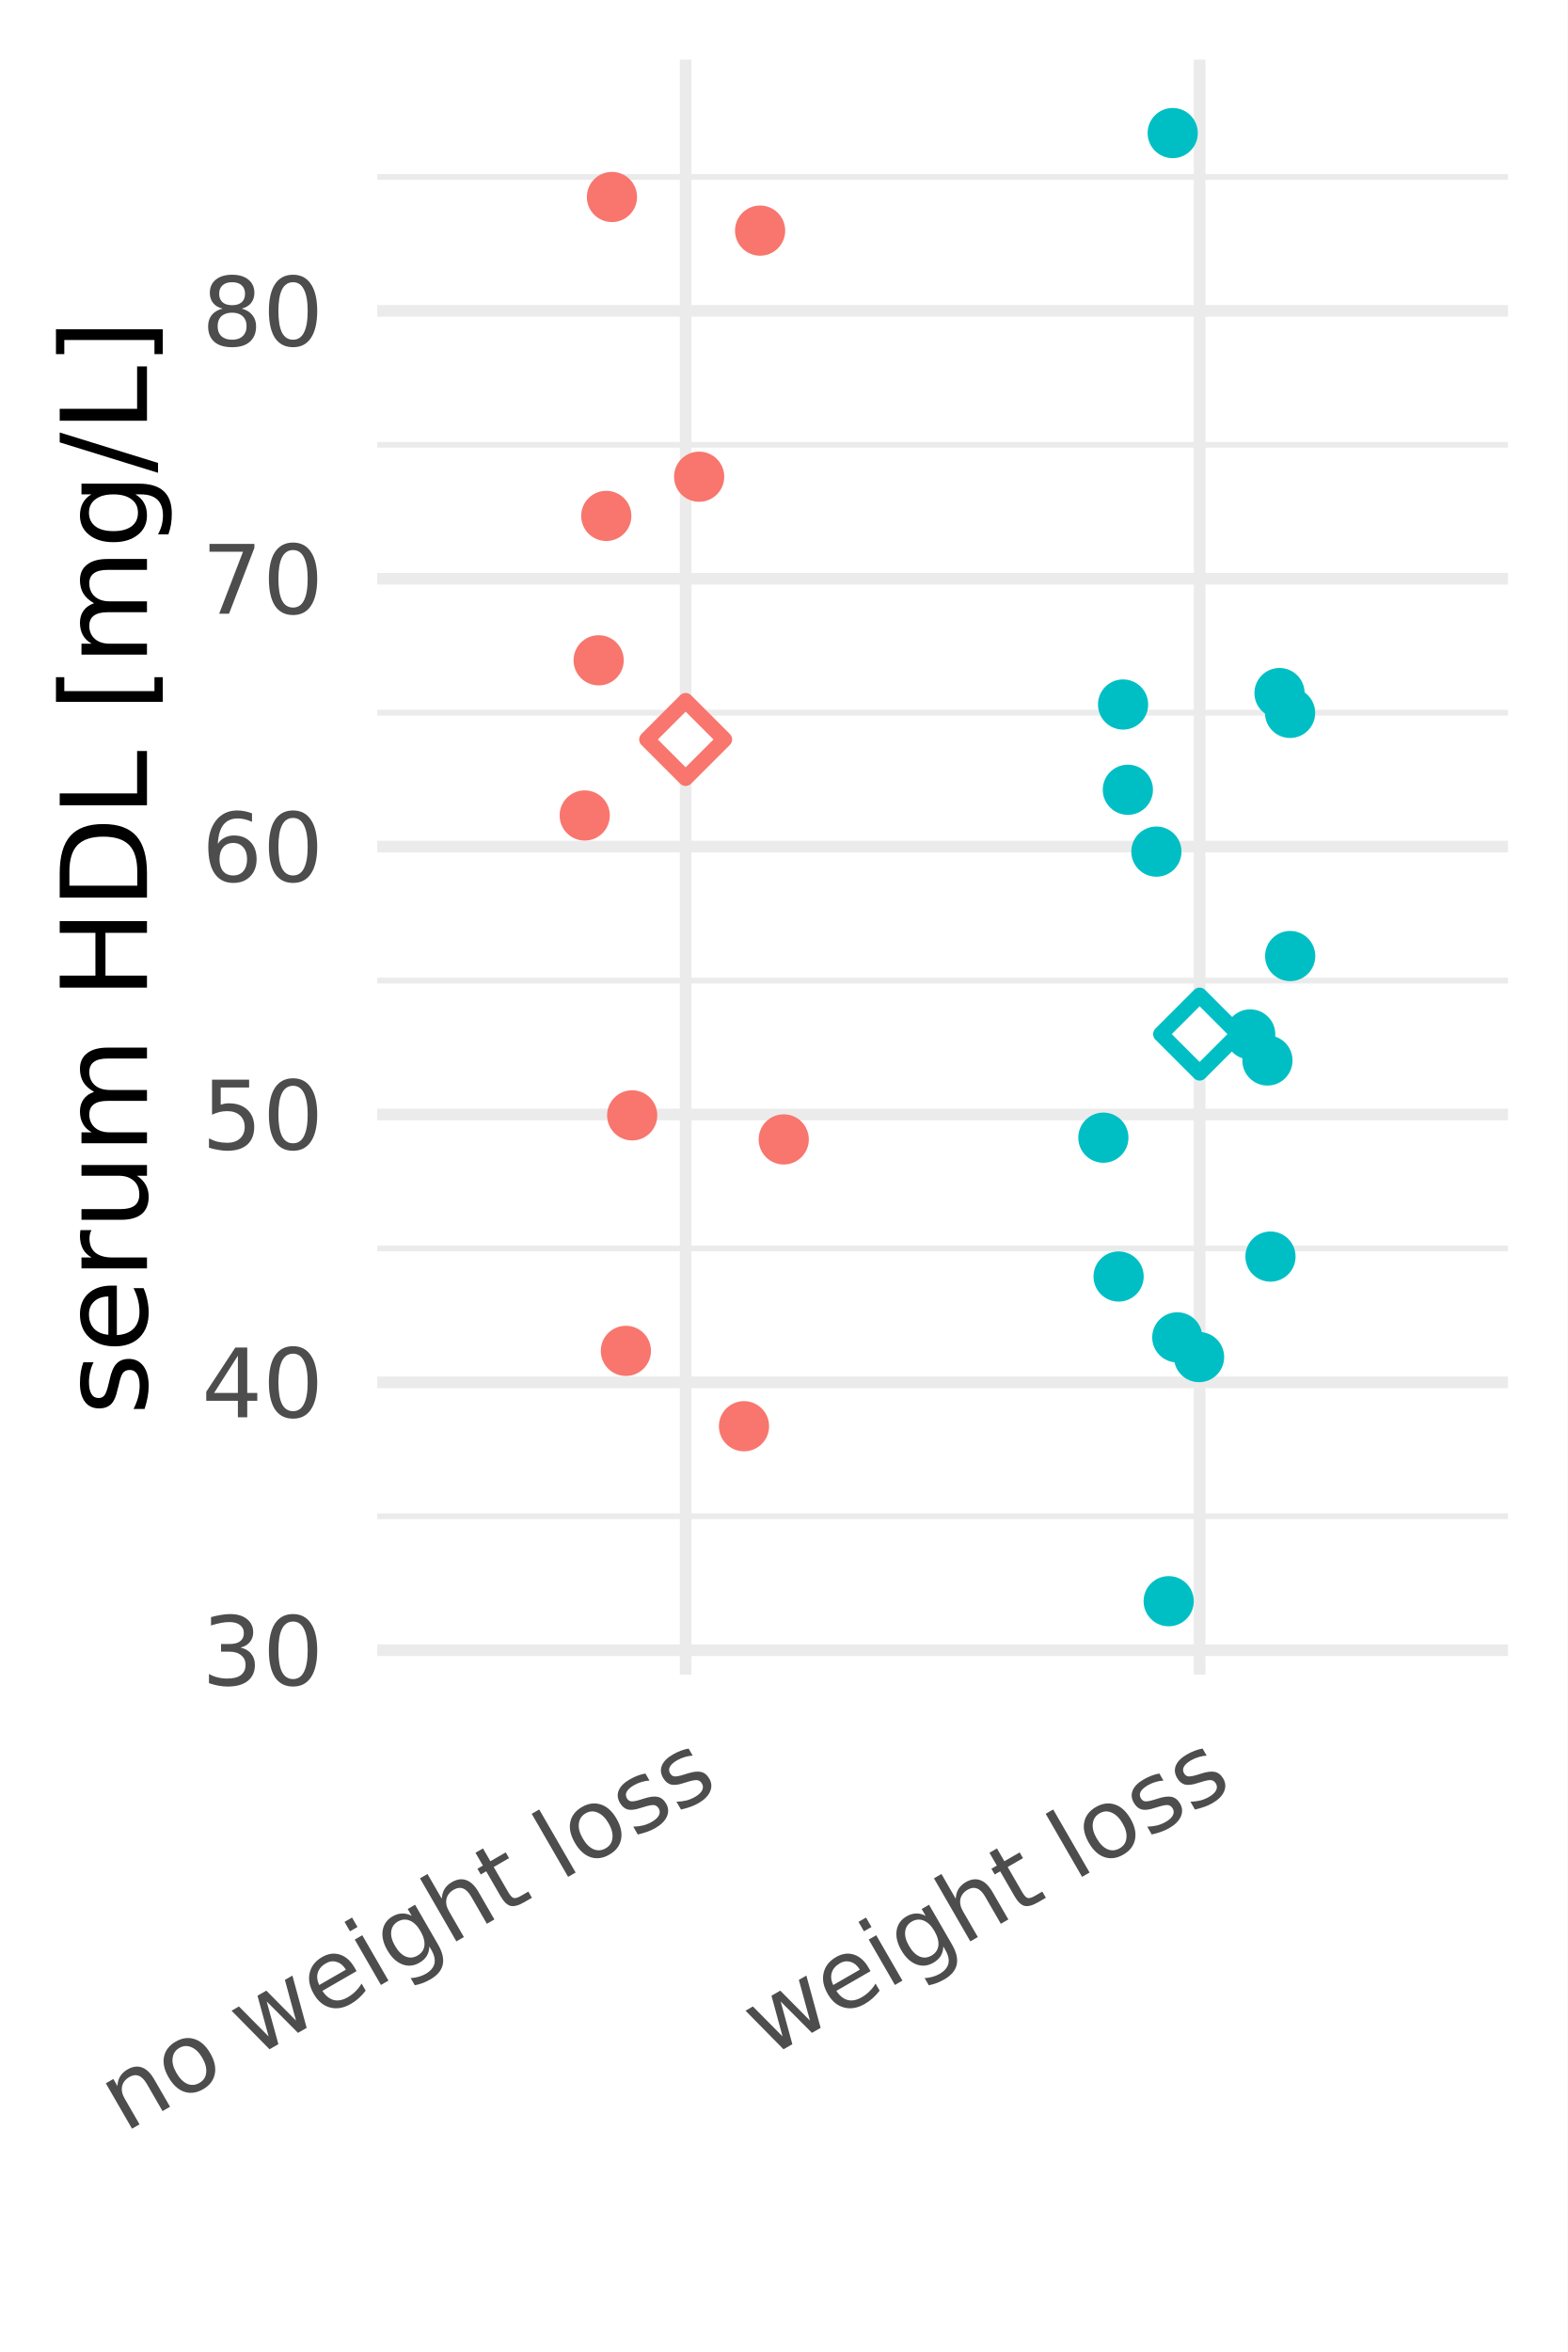
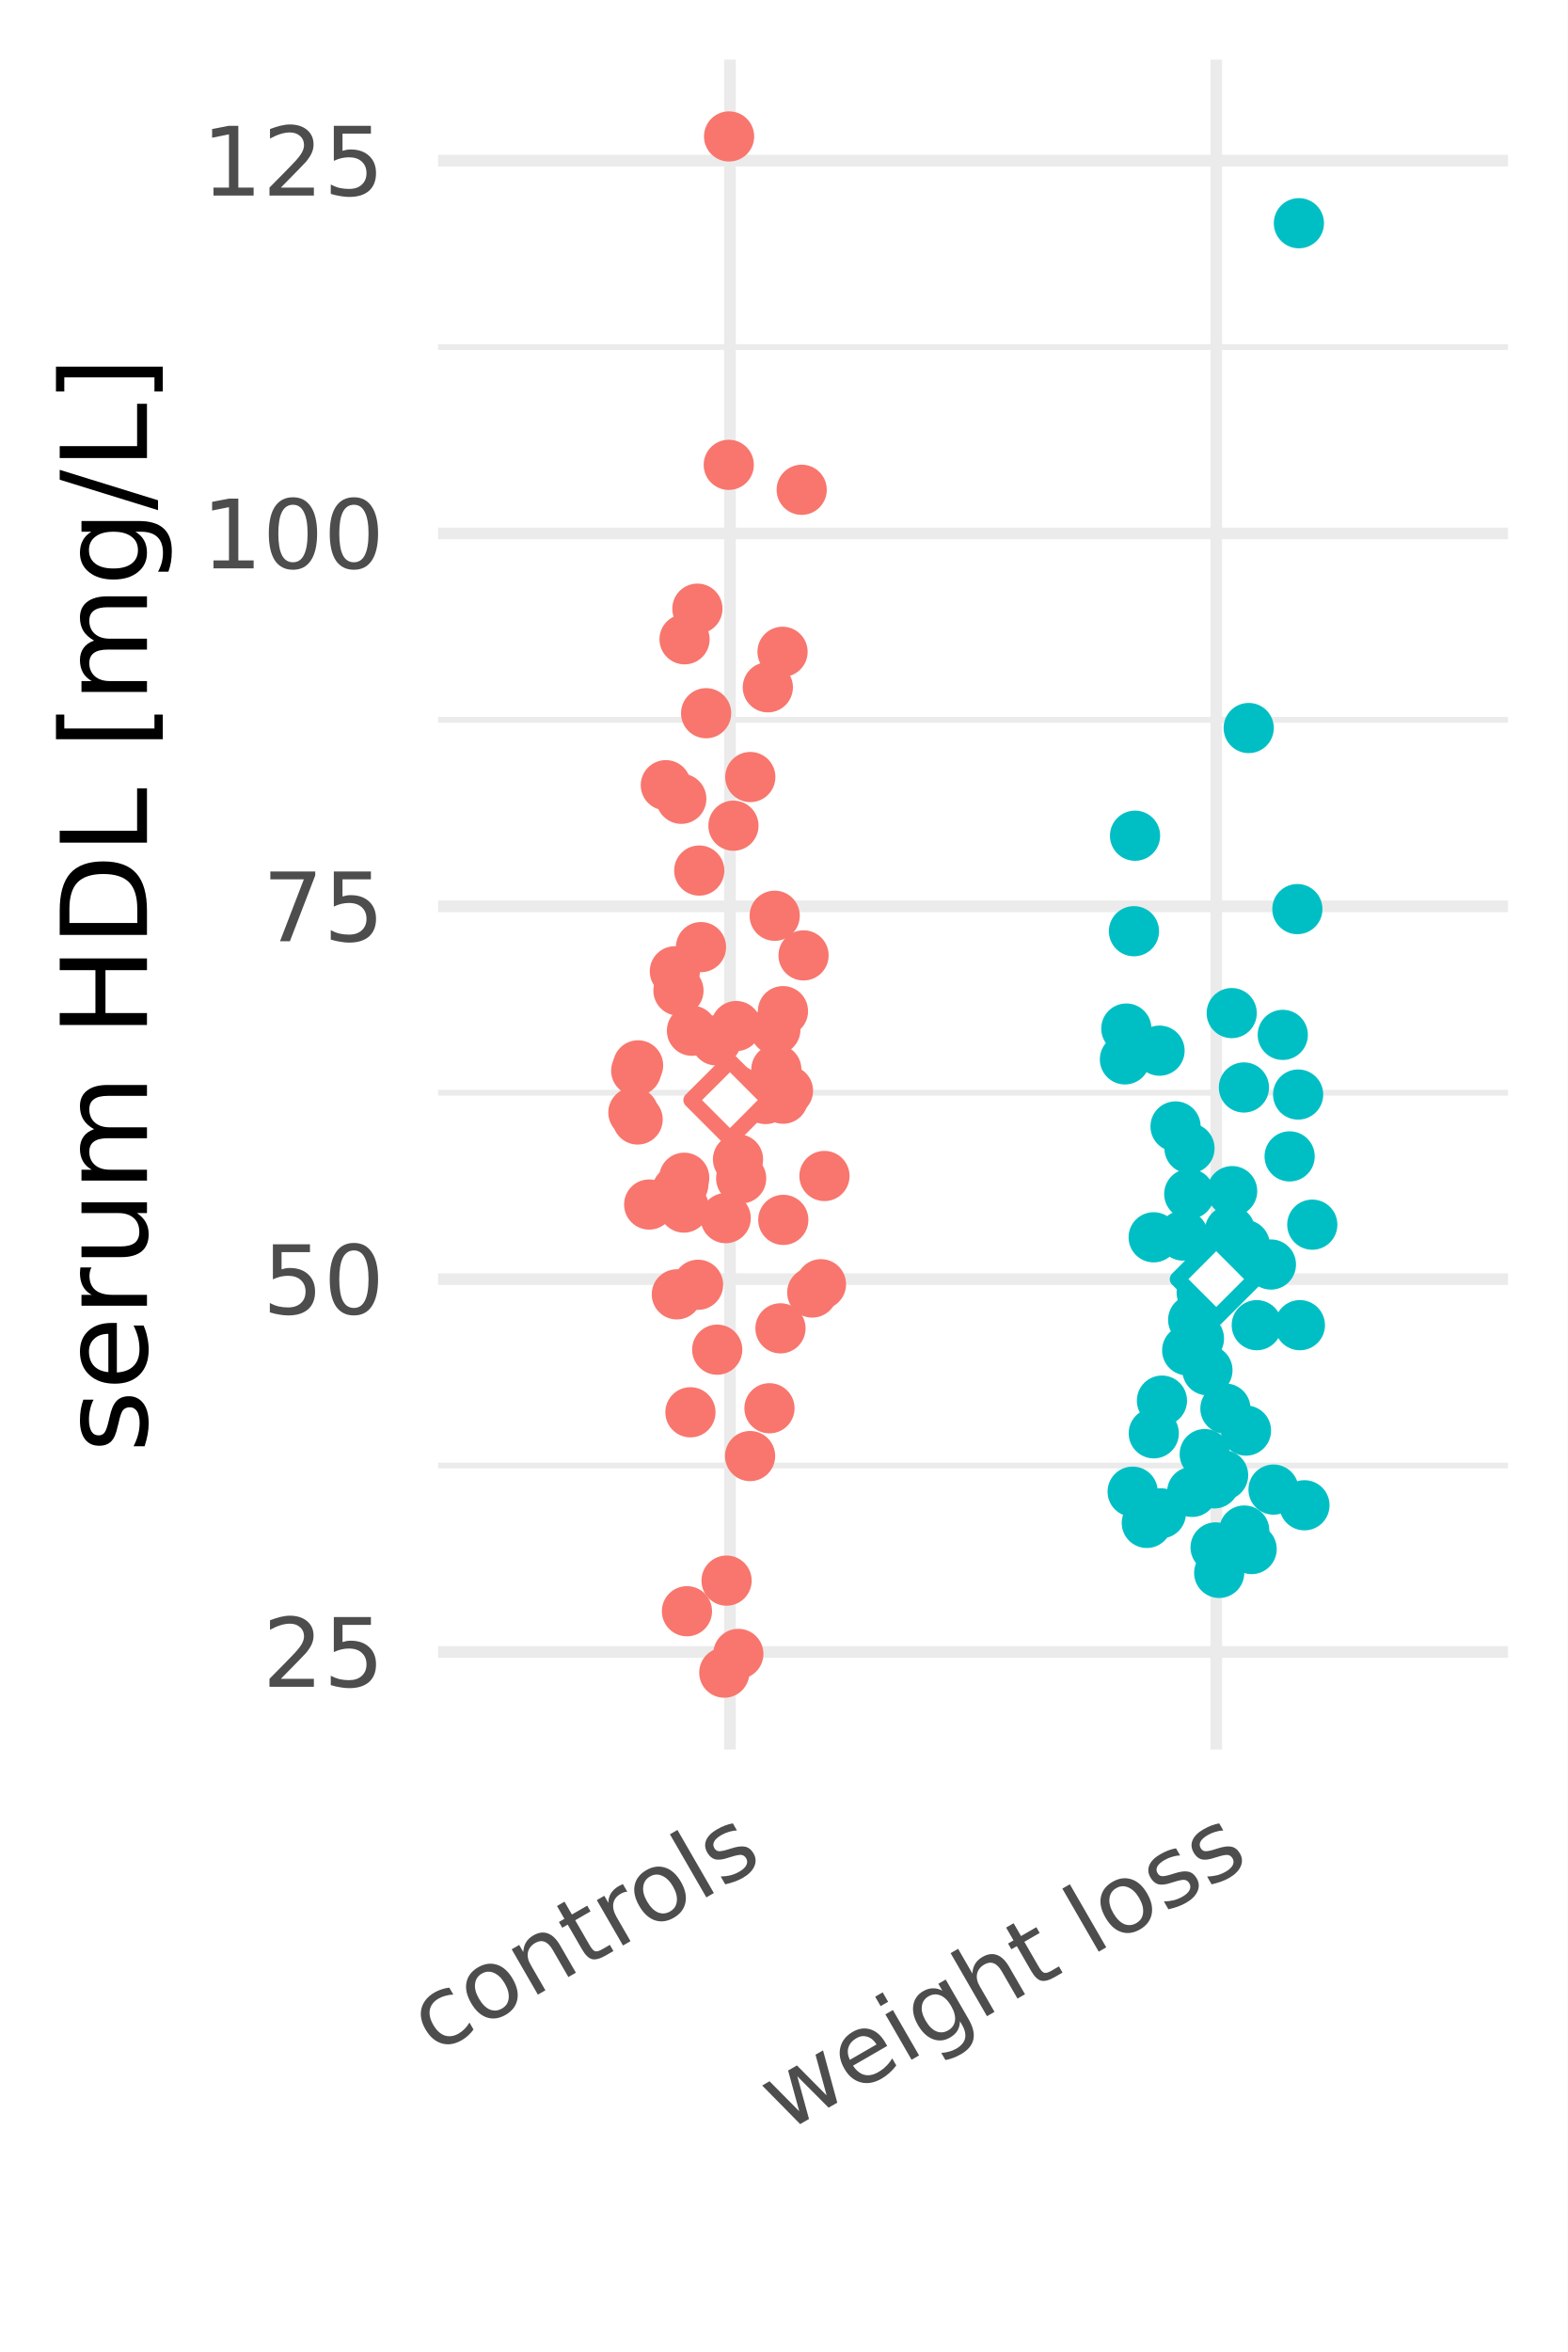
<svg xmlns="http://www.w3.org/2000/svg" class="svglite" width="144.00pt" height="216.00pt" viewBox="0 0 144.00 216.00">
  <defs>
    <style type="text/css">
    .svglite line, .svglite polyline, .svglite polygon, .svglite path, .svglite rect, .svglite circle {
      fill: none;
      stroke: #000000;
      stroke-linecap: round;
      stroke-linejoin: round;
      stroke-miterlimit: 10.00;
    }
  </style>
  </defs>
  <rect width="100%" height="100%" style="stroke: none; fill: #FFFFFF;" />
  <defs>
    <clipPath id="cpMC4wMHwxNDQuMDB8MC4wMHwyMTYuMDA=">
      <rect x="0.00" y="0.00" width="144.00" height="216.00" />
    </clipPath>
  </defs>
  <g clip-path="url(#cpMC4wMHwxNDQuMDB8MC4wMHwyMTYuMDA=)">
</g>
  <defs>
-     <clipPath id="cpMzQuNjV8MTM4LjUyfDUuNDh8MTUzLjc5">
-       <rect x="34.65" y="5.48" width="103.87" height="148.31" />
+     <clipPath id="cpNDAuMjR8MTM4LjUyfDUuNDh8MTYwLjY3">
+       <rect x="40.24" y="5.48" width="98.28" height="155.19" />
    </clipPath>
  </defs>
-   <g clip-path="url(#cpMzQuNjV8MTM4LjUyfDUuNDh8MTUzLjc5)">
-     <polyline points="34.65,139.25 138.52,139.25 " style="stroke-width: 0.53; stroke: #EBEBEB; stroke-linecap: butt;" />
-     <polyline points="34.65,114.65 138.52,114.65 " style="stroke-width: 0.53; stroke: #EBEBEB; stroke-linecap: butt;" />
-     <polyline points="34.65,90.05 138.52,90.05 " style="stroke-width: 0.53; stroke: #EBEBEB; stroke-linecap: butt;" />
-     <polyline points="34.65,65.45 138.52,65.45 " style="stroke-width: 0.53; stroke: #EBEBEB; stroke-linecap: butt;" />
-     <polyline points="34.65,40.85 138.52,40.85 " style="stroke-width: 0.53; stroke: #EBEBEB; stroke-linecap: butt;" />
-     <polyline points="34.65,16.25 138.52,16.25 " style="stroke-width: 0.53; stroke: #EBEBEB; stroke-linecap: butt;" />
-     <polyline points="34.65,151.55 138.52,151.55 " style="stroke-width: 1.07; stroke: #EBEBEB; stroke-linecap: butt;" />
-     <polyline points="34.65,126.95 138.52,126.95 " style="stroke-width: 1.07; stroke: #EBEBEB; stroke-linecap: butt;" />
-     <polyline points="34.65,102.35 138.52,102.35 " style="stroke-width: 1.07; stroke: #EBEBEB; stroke-linecap: butt;" />
-     <polyline points="34.65,77.75 138.52,77.75 " style="stroke-width: 1.07; stroke: #EBEBEB; stroke-linecap: butt;" />
-     <polyline points="34.65,53.15 138.52,53.15 " style="stroke-width: 1.07; stroke: #EBEBEB; stroke-linecap: butt;" />
-     <polyline points="34.65,28.55 138.52,28.55 " style="stroke-width: 1.07; stroke: #EBEBEB; stroke-linecap: butt;" />
-     <polyline points="62.98,153.79 62.98,5.48 " style="stroke-width: 1.07; stroke: #EBEBEB; stroke-linecap: butt;" />
-     <polyline points="110.19,153.79 110.19,5.48 " style="stroke-width: 1.07; stroke: #EBEBEB; stroke-linecap: butt;" />
-     <circle cx="110.14" cy="124.63" r="1.95" style="stroke-width: 0.71; stroke: #00BFC4; fill: #00BFC4;" />
-     <circle cx="116.42" cy="97.39" r="1.95" style="stroke-width: 0.71; stroke: #00BFC4; fill: #00BFC4;" />
-     <circle cx="114.84" cy="95.00" r="1.95" style="stroke-width: 0.71; stroke: #00BFC4; fill: #00BFC4;" />
-     <circle cx="103.60" cy="72.53" r="1.95" style="stroke-width: 0.71; stroke: #00BFC4; fill: #00BFC4;" />
-     <circle cx="106.22" cy="78.21" r="1.95" style="stroke-width: 0.71; stroke: #00BFC4; fill: #00BFC4;" />
-     <circle cx="118.51" cy="87.80" r="1.95" style="stroke-width: 0.71; stroke: #00BFC4; fill: #00BFC4;" />
-     <circle cx="107.35" cy="147.05" r="1.95" style="stroke-width: 0.71; stroke: #00BFC4; fill: #00BFC4;" />
-     <circle cx="118.50" cy="65.47" r="1.95" style="stroke-width: 0.71; stroke: #00BFC4; fill: #00BFC4;" />
-     <circle cx="102.75" cy="117.23" r="1.95" style="stroke-width: 0.71; stroke: #00BFC4; fill: #00BFC4;" />
-     <circle cx="101.35" cy="104.48" r="1.95" style="stroke-width: 0.71; stroke: #00BFC4; fill: #00BFC4;" />
-     <circle cx="107.72" cy="12.22" r="1.95" style="stroke-width: 0.71; stroke: #00BFC4; fill: #00BFC4;" />
-     <circle cx="116.70" cy="115.40" r="1.95" style="stroke-width: 0.71; stroke: #00BFC4; fill: #00BFC4;" />
-     <circle cx="108.14" cy="122.82" r="1.95" style="stroke-width: 0.71; stroke: #00BFC4; fill: #00BFC4;" />
-     <circle cx="103.16" cy="64.70" r="1.95" style="stroke-width: 0.71; stroke: #00BFC4; fill: #00BFC4;" />
-     <circle cx="117.53" cy="63.65" r="1.95" style="stroke-width: 0.71; stroke: #00BFC4; fill: #00BFC4;" />
-     <circle cx="58.07" cy="102.43" r="1.95" style="stroke-width: 0.71; stroke: #F8766D; fill: #F8766D;" />
-     <circle cx="68.34" cy="130.98" r="1.95" style="stroke-width: 0.71; stroke: #F8766D; fill: #F8766D;" />
-     <circle cx="69.82" cy="21.18" r="1.95" style="stroke-width: 0.71; stroke: #F8766D; fill: #F8766D;" />
-     <circle cx="64.22" cy="43.78" r="1.95" style="stroke-width: 0.71; stroke: #F8766D; fill: #F8766D;" />
-     <circle cx="53.71" cy="74.89" r="1.95" style="stroke-width: 0.71; stroke: #F8766D; fill: #F8766D;" />
-     <circle cx="57.49" cy="124.06" r="1.95" style="stroke-width: 0.71; stroke: #F8766D; fill: #F8766D;" />
-     <circle cx="54.99" cy="60.64" r="1.95" style="stroke-width: 0.71; stroke: #F8766D; fill: #F8766D;" />
-     <circle cx="55.69" cy="47.38" r="1.95" style="stroke-width: 0.71; stroke: #F8766D; fill: #F8766D;" />
-     <circle cx="71.99" cy="104.64" r="1.95" style="stroke-width: 0.71; stroke: #F8766D; fill: #F8766D;" />
-     <circle cx="56.21" cy="18.09" r="1.95" style="stroke-width: 0.71; stroke: #F8766D; fill: #F8766D;" />
-     <polygon points="62.98,71.47 66.54,67.91 62.98,64.35 59.42,67.91 " style="stroke-width: 1.42; stroke: #F8766D; fill: #FFFFFF;" />
-     <polygon points="110.19,98.53 113.75,94.97 110.19,91.41 106.63,94.97 " style="stroke-width: 1.42; stroke: #00BFC4; fill: #FFFFFF;" />
+   <g clip-path="url(#cpNDAuMjR8MTM4LjUyfDUuNDh8MTYwLjY3)">
+     <polyline points="40.24,134.59 138.52,134.59 " style="stroke-width: 0.53; stroke: #EBEBEB; stroke-linecap: butt;" />
+     <polyline points="40.24,100.35 138.52,100.35 " style="stroke-width: 0.53; stroke: #EBEBEB; stroke-linecap: butt;" />
+     <polyline points="40.24,66.11 138.52,66.11 " style="stroke-width: 0.53; stroke: #EBEBEB; stroke-linecap: butt;" />
+     <polyline points="40.24,31.87 138.52,31.87 " style="stroke-width: 0.53; stroke: #EBEBEB; stroke-linecap: butt;" />
+     <polyline points="40.24,151.71 138.52,151.71 " style="stroke-width: 1.07; stroke: #EBEBEB; stroke-linecap: butt;" />
+     <polyline points="40.24,117.47 138.52,117.47 " style="stroke-width: 1.07; stroke: #EBEBEB; stroke-linecap: butt;" />
+     <polyline points="40.24,83.23 138.52,83.23 " style="stroke-width: 1.07; stroke: #EBEBEB; stroke-linecap: butt;" />
+     <polyline points="40.24,48.99 138.52,48.99 " style="stroke-width: 1.07; stroke: #EBEBEB; stroke-linecap: butt;" />
+     <polyline points="40.24,14.75 138.52,14.75 " style="stroke-width: 1.07; stroke: #EBEBEB; stroke-linecap: butt;" />
+     <polyline points="67.05,160.67 67.05,5.48 " style="stroke-width: 1.07; stroke: #EBEBEB; stroke-linecap: butt;" />
+     <polyline points="111.72,160.67 111.72,5.48 " style="stroke-width: 1.07; stroke: #EBEBEB; stroke-linecap: butt;" />
+     <circle cx="75.41" cy="117.94" r="1.95" style="stroke-width: 0.71; stroke: #F8766D; fill: #F8766D;" />
+     <circle cx="68.90" cy="133.72" r="1.95" style="stroke-width: 0.71; stroke: #F8766D; fill: #F8766D;" />
+     <circle cx="61.16" cy="72.11" r="1.95" style="stroke-width: 0.71; stroke: #F8766D; fill: #F8766D;" />
+     <circle cx="68.08" cy="108.22" r="1.95" style="stroke-width: 0.71; stroke: #F8766D; fill: #F8766D;" />
+     <circle cx="71.16" cy="84.10" r="1.95" style="stroke-width: 0.71; stroke: #F8766D; fill: #F8766D;" />
+     <circle cx="58.18" cy="102.17" r="1.95" style="stroke-width: 0.71; stroke: #F8766D; fill: #F8766D;" />
+     <circle cx="59.63" cy="110.62" r="1.95" style="stroke-width: 0.71; stroke: #F8766D; fill: #F8766D;" />
+     <circle cx="70.68" cy="129.33" r="1.95" style="stroke-width: 0.71; stroke: #F8766D; fill: #F8766D;" />
+     <circle cx="58.44" cy="98.33" r="1.95" style="stroke-width: 0.71; stroke: #F8766D; fill: #F8766D;" />
+     <circle cx="63.56" cy="94.66" r="1.95" style="stroke-width: 0.71; stroke: #F8766D; fill: #F8766D;" />
+     <circle cx="73.81" cy="87.74" r="1.95" style="stroke-width: 0.71; stroke: #F8766D; fill: #F8766D;" />
+     <circle cx="74.61" cy="118.70" r="1.95" style="stroke-width: 0.71; stroke: #F8766D; fill: #F8766D;" />
+     <circle cx="71.92" cy="92.86" r="1.95" style="stroke-width: 0.71; stroke: #F8766D; fill: #F8766D;" />
+     <circle cx="68.92" cy="71.36" r="1.95" style="stroke-width: 0.71; stroke: #F8766D; fill: #F8766D;" />
+     <circle cx="64.12" cy="117.99" r="1.95" style="stroke-width: 0.71; stroke: #F8766D; fill: #F8766D;" />
+     <circle cx="64.06" cy="55.90" r="1.95" style="stroke-width: 0.71; stroke: #F8766D; fill: #F8766D;" />
+     <circle cx="71.24" cy="100.59" r="1.95" style="stroke-width: 0.71; stroke: #F8766D; fill: #F8766D;" />
+     <circle cx="64.23" cy="79.95" r="1.95" style="stroke-width: 0.71; stroke: #F8766D; fill: #F8766D;" />
+     <circle cx="62.88" cy="58.71" r="1.95" style="stroke-width: 0.71; stroke: #F8766D; fill: #F8766D;" />
+     <circle cx="66.94" cy="42.69" r="1.95" style="stroke-width: 0.71; stroke: #F8766D; fill: #F8766D;" />
+     <circle cx="63.42" cy="129.70" r="1.95" style="stroke-width: 0.71; stroke: #F8766D; fill: #F8766D;" />
+     <circle cx="66.74" cy="145.16" r="1.95" style="stroke-width: 0.71; stroke: #F8766D; fill: #F8766D;" />
+     <circle cx="72.38" cy="100.17" r="1.95" style="stroke-width: 0.71; stroke: #F8766D; fill: #F8766D;" />
+     <circle cx="62.32" cy="90.97" r="1.95" style="stroke-width: 0.71; stroke: #F8766D; fill: #F8766D;" />
+     <circle cx="62.77" cy="108.76" r="1.95" style="stroke-width: 0.71; stroke: #F8766D; fill: #F8766D;" />
+     <circle cx="67.37" cy="75.83" r="1.95" style="stroke-width: 0.71; stroke: #F8766D; fill: #F8766D;" />
+     <circle cx="67.70" cy="100.16" r="1.95" style="stroke-width: 0.71; stroke: #F8766D; fill: #F8766D;" />
+     <circle cx="64.86" cy="65.50" r="1.95" style="stroke-width: 0.71; stroke: #F8766D; fill: #F8766D;" />
+     <circle cx="63.10" cy="147.97" r="1.95" style="stroke-width: 0.71; stroke: #F8766D; fill: #F8766D;" />
+     <circle cx="62.20" cy="109.33" r="1.95" style="stroke-width: 0.71; stroke: #F8766D; fill: #F8766D;" />
+     <circle cx="70.53" cy="63.12" r="1.95" style="stroke-width: 0.71; stroke: #F8766D; fill: #F8766D;" />
+     <circle cx="58.57" cy="102.81" r="1.95" style="stroke-width: 0.71; stroke: #F8766D; fill: #F8766D;" />
+     <circle cx="71.95" cy="112.03" r="1.95" style="stroke-width: 0.71; stroke: #F8766D; fill: #F8766D;" />
+     <circle cx="67.82" cy="151.89" r="1.95" style="stroke-width: 0.71; stroke: #F8766D; fill: #F8766D;" />
+     <circle cx="66.66" cy="111.87" r="1.95" style="stroke-width: 0.71; stroke: #F8766D; fill: #F8766D;" />
+     <circle cx="66.53" cy="153.61" r="1.95" style="stroke-width: 0.71; stroke: #F8766D; fill: #F8766D;" />
+     <circle cx="64.39" cy="86.98" r="1.95" style="stroke-width: 0.71; stroke: #F8766D; fill: #F8766D;" />
+     <circle cx="62.17" cy="118.87" r="1.95" style="stroke-width: 0.71; stroke: #F8766D; fill: #F8766D;" />
+     <circle cx="62.85" cy="108.16" r="1.95" style="stroke-width: 0.71; stroke: #F8766D; fill: #F8766D;" />
+     <circle cx="71.69" cy="121.99" r="1.95" style="stroke-width: 0.71; stroke: #F8766D; fill: #F8766D;" />
+     <circle cx="62.58" cy="73.36" r="1.95" style="stroke-width: 0.71; stroke: #F8766D; fill: #F8766D;" />
+     <circle cx="71.87" cy="100.76" r="1.95" style="stroke-width: 0.71; stroke: #F8766D; fill: #F8766D;" />
+     <circle cx="70.32" cy="100.93" r="1.95" style="stroke-width: 0.71; stroke: #F8766D; fill: #F8766D;" />
+     <circle cx="58.61" cy="97.84" r="1.95" style="stroke-width: 0.71; stroke: #F8766D; fill: #F8766D;" />
+     <circle cx="67.62" cy="94.23" r="1.95" style="stroke-width: 0.71; stroke: #F8766D; fill: #F8766D;" />
+     <circle cx="61.99" cy="89.20" r="1.95" style="stroke-width: 0.71; stroke: #F8766D; fill: #F8766D;" />
+     <circle cx="71.93" cy="100.90" r="1.95" style="stroke-width: 0.71; stroke: #F8766D; fill: #F8766D;" />
+     <circle cx="71.88" cy="59.86" r="1.95" style="stroke-width: 0.71; stroke: #F8766D; fill: #F8766D;" />
+     <circle cx="71.31" cy="98.22" r="1.95" style="stroke-width: 0.71; stroke: #F8766D; fill: #F8766D;" />
+     <circle cx="65.78" cy="95.54" r="1.95" style="stroke-width: 0.71; stroke: #F8766D; fill: #F8766D;" />
+     <circle cx="65.88" cy="123.95" r="1.95" style="stroke-width: 0.71; stroke: #F8766D; fill: #F8766D;" />
+     <circle cx="67.79" cy="106.47" r="1.95" style="stroke-width: 0.71; stroke: #F8766D; fill: #F8766D;" />
+     <circle cx="66.97" cy="12.53" r="1.95" style="stroke-width: 0.71; stroke: #F8766D; fill: #F8766D;" />
+     <circle cx="73.64" cy="44.98" r="1.95" style="stroke-width: 0.71; stroke: #F8766D; fill: #F8766D;" />
+     <circle cx="71.22" cy="94.56" r="1.95" style="stroke-width: 0.71; stroke: #F8766D; fill: #F8766D;" />
+     <circle cx="75.73" cy="108.00" r="1.95" style="stroke-width: 0.71; stroke: #F8766D; fill: #F8766D;" />
+     <circle cx="62.82" cy="110.90" r="1.95" style="stroke-width: 0.71; stroke: #F8766D; fill: #F8766D;" />
+     <circle cx="114.33" cy="114.85" r="1.95" style="stroke-width: 0.71; stroke: #00BFC4; fill: #00BFC4;" />
+     <circle cx="105.97" cy="113.63" r="1.95" style="stroke-width: 0.71; stroke: #00BFC4; fill: #00BFC4;" />
+     <circle cx="119.24" cy="100.52" r="1.95" style="stroke-width: 0.71; stroke: #00BFC4; fill: #00BFC4;" />
+     <circle cx="111.99" cy="144.45" r="1.95" style="stroke-width: 0.71; stroke: #00BFC4; fill: #00BFC4;" />
+     <circle cx="107.98" cy="103.45" r="1.95" style="stroke-width: 0.71; stroke: #00BFC4; fill: #00BFC4;" />
+     <circle cx="112.56" cy="129.36" r="1.95" style="stroke-width: 0.71; stroke: #00BFC4; fill: #00BFC4;" />
+     <circle cx="113.18" cy="109.39" r="1.95" style="stroke-width: 0.71; stroke: #00BFC4; fill: #00BFC4;" />
+     <circle cx="111.66" cy="142.11" r="1.95" style="stroke-width: 0.71; stroke: #00BFC4; fill: #00BFC4;" />
+     <circle cx="114.34" cy="114.33" r="1.95" style="stroke-width: 0.71; stroke: #00BFC4; fill: #00BFC4;" />
+     <circle cx="112.98" cy="113.02" r="1.95" style="stroke-width: 0.71; stroke: #00BFC4; fill: #00BFC4;" />
+     <circle cx="106.51" cy="96.49" r="1.95" style="stroke-width: 0.71; stroke: #00BFC4; fill: #00BFC4;" />
+     <circle cx="103.46" cy="94.46" r="1.95" style="stroke-width: 0.71; stroke: #00BFC4; fill: #00BFC4;" />
+     <circle cx="110.91" cy="125.84" r="1.95" style="stroke-width: 0.71; stroke: #00BFC4; fill: #00BFC4;" />
+     <circle cx="110.38" cy="118.70" r="1.95" style="stroke-width: 0.71; stroke: #00BFC4; fill: #00BFC4;" />
+     <circle cx="114.70" cy="66.86" r="1.95" style="stroke-width: 0.71; stroke: #00BFC4; fill: #00BFC4;" />
+     <circle cx="106.63" cy="138.98" r="1.95" style="stroke-width: 0.71; stroke: #00BFC4; fill: #00BFC4;" />
+     <circle cx="109.05" cy="124.01" r="1.95" style="stroke-width: 0.71; stroke: #00BFC4; fill: #00BFC4;" />
+     <circle cx="106.73" cy="128.63" r="1.95" style="stroke-width: 0.71; stroke: #00BFC4; fill: #00BFC4;" />
+     <circle cx="103.33" cy="97.29" r="1.95" style="stroke-width: 0.71; stroke: #00BFC4; fill: #00BFC4;" />
+     <circle cx="114.45" cy="131.38" r="1.95" style="stroke-width: 0.71; stroke: #00BFC4; fill: #00BFC4;" />
+     <circle cx="116.74" cy="116.13" r="1.95" style="stroke-width: 0.71; stroke: #00BFC4; fill: #00BFC4;" />
+     <circle cx="104.26" cy="76.75" r="1.95" style="stroke-width: 0.71; stroke: #00BFC4; fill: #00BFC4;" />
+     <circle cx="116.98" cy="136.80" r="1.95" style="stroke-width: 0.71; stroke: #00BFC4; fill: #00BFC4;" />
+     <circle cx="109.51" cy="137.01" r="1.95" style="stroke-width: 0.71; stroke: #00BFC4; fill: #00BFC4;" />
+     <circle cx="117.83" cy="95.04" r="1.95" style="stroke-width: 0.71; stroke: #00BFC4; fill: #00BFC4;" />
+     <circle cx="120.54" cy="112.47" r="1.95" style="stroke-width: 0.71; stroke: #00BFC4; fill: #00BFC4;" />
+     <circle cx="110.13" cy="122.93" r="1.95" style="stroke-width: 0.71; stroke: #00BFC4; fill: #00BFC4;" />
+     <circle cx="104.04" cy="136.99" r="1.95" style="stroke-width: 0.71; stroke: #00BFC4; fill: #00BFC4;" />
+     <circle cx="114.29" cy="140.56" r="1.95" style="stroke-width: 0.71; stroke: #00BFC4; fill: #00BFC4;" />
+     <circle cx="108.67" cy="113.47" r="1.95" style="stroke-width: 0.71; stroke: #00BFC4; fill: #00BFC4;" />
+     <circle cx="104.16" cy="85.52" r="1.95" style="stroke-width: 0.71; stroke: #00BFC4; fill: #00BFC4;" />
+     <circle cx="110.66" cy="133.54" r="1.95" style="stroke-width: 0.71; stroke: #00BFC4; fill: #00BFC4;" />
+     <circle cx="113.14" cy="93.04" r="1.95" style="stroke-width: 0.71; stroke: #00BFC4; fill: #00BFC4;" />
+     <circle cx="112.35" cy="135.48" r="1.95" style="stroke-width: 0.71; stroke: #00BFC4; fill: #00BFC4;" />
+     <circle cx="111.54" cy="136.23" r="1.95" style="stroke-width: 0.71; stroke: #00BFC4; fill: #00BFC4;" />
+     <circle cx="114.26" cy="99.87" r="1.95" style="stroke-width: 0.71; stroke: #00BFC4; fill: #00BFC4;" />
+     <circle cx="115.44" cy="121.70" r="1.95" style="stroke-width: 0.71; stroke: #00BFC4; fill: #00BFC4;" />
+     <circle cx="119.82" cy="138.24" r="1.95" style="stroke-width: 0.71; stroke: #00BFC4; fill: #00BFC4;" />
+     <circle cx="118.46" cy="106.20" r="1.95" style="stroke-width: 0.71; stroke: #00BFC4; fill: #00BFC4;" />
+     <circle cx="119.31" cy="20.50" r="1.95" style="stroke-width: 0.71; stroke: #00BFC4; fill: #00BFC4;" />
+     <circle cx="109.60" cy="121.21" r="1.95" style="stroke-width: 0.71; stroke: #00BFC4; fill: #00BFC4;" />
+     <circle cx="119.40" cy="121.70" r="1.95" style="stroke-width: 0.71; stroke: #00BFC4; fill: #00BFC4;" />
+     <circle cx="105.98" cy="131.63" r="1.95" style="stroke-width: 0.71; stroke: #00BFC4; fill: #00BFC4;" />
+     <circle cx="109.26" cy="105.46" r="1.95" style="stroke-width: 0.71; stroke: #00BFC4; fill: #00BFC4;" />
+     <circle cx="119.17" cy="83.49" r="1.95" style="stroke-width: 0.71; stroke: #00BFC4; fill: #00BFC4;" />
+     <circle cx="109.24" cy="109.65" r="1.95" style="stroke-width: 0.71; stroke: #00BFC4; fill: #00BFC4;" />
+     <circle cx="114.97" cy="142.26" r="1.95" style="stroke-width: 0.71; stroke: #00BFC4; fill: #00BFC4;" />
+     <circle cx="105.34" cy="139.86" r="1.95" style="stroke-width: 0.71; stroke: #00BFC4; fill: #00BFC4;" />
+     <polygon points="67.05,104.60 70.61,101.03 67.05,97.47 63.48,101.03 " style="stroke-width: 1.42; stroke: #F8766D; fill: #FFFFFF;" />
+     <polygon points="111.72,121.03 115.28,117.47 111.72,113.90 108.16,117.47 " style="stroke-width: 1.42; stroke: #00BFC4; fill: #FFFFFF;" />
  </g>
  <g clip-path="url(#cpMC4wMHwxNDQuMDB8MC4wMHwyMTYuMDA=)">
-     <text x="29.72" y="154.76" text-anchor="end" style="font-size: 8.80px; fill: #4D4D4D; font-family: DejaVu Sans;" textLength="11.19px" lengthAdjust="spacingAndGlyphs">30</text>
-     <text x="29.72" y="130.16" text-anchor="end" style="font-size: 8.80px; fill: #4D4D4D; font-family: DejaVu Sans;" textLength="11.19px" lengthAdjust="spacingAndGlyphs">40</text>
-     <text x="29.72" y="105.56" text-anchor="end" style="font-size: 8.80px; fill: #4D4D4D; font-family: DejaVu Sans;" textLength="11.19px" lengthAdjust="spacingAndGlyphs">50</text>
-     <text x="29.72" y="80.96" text-anchor="end" style="font-size: 8.80px; fill: #4D4D4D; font-family: DejaVu Sans;" textLength="11.19px" lengthAdjust="spacingAndGlyphs">60</text>
-     <text x="29.72" y="56.36" text-anchor="end" style="font-size: 8.80px; fill: #4D4D4D; font-family: DejaVu Sans;" textLength="11.19px" lengthAdjust="spacingAndGlyphs">70</text>
-     <text x="29.72" y="31.76" text-anchor="end" style="font-size: 8.80px; fill: #4D4D4D; font-family: DejaVu Sans;" textLength="11.19px" lengthAdjust="spacingAndGlyphs">80</text>
-     <text transform="translate(66.19,164.28) rotate(-30)" text-anchor="end" style="font-size: 8.80px; fill: #4D4D4D; font-family: DejaVu Sans;" textLength="63.22px" lengthAdjust="spacingAndGlyphs">no weight loss</text>
-     <text transform="translate(113.40,164.28) rotate(-30)" text-anchor="end" style="font-size: 8.80px; fill: #4D4D4D; font-family: DejaVu Sans;" textLength="49.46px" lengthAdjust="spacingAndGlyphs">weight loss</text>
-     <text transform="translate(13.50,79.64) rotate(-90)" text-anchor="middle" style="font-size: 11.00px; font-family: DejaVu Sans;" textLength="100.69px" lengthAdjust="spacingAndGlyphs">serum HDL [mg/L]</text>
+     <text x="35.31" y="154.91" text-anchor="end" style="font-size: 8.80px; fill: #4D4D4D; font-family: DejaVu Sans;" textLength="11.19px" lengthAdjust="spacingAndGlyphs">25</text>
+     <text x="35.31" y="120.68" text-anchor="end" style="font-size: 8.80px; fill: #4D4D4D; font-family: DejaVu Sans;" textLength="11.19px" lengthAdjust="spacingAndGlyphs">50</text>
+     <text x="35.31" y="86.44" text-anchor="end" style="font-size: 8.80px; fill: #4D4D4D; font-family: DejaVu Sans;" textLength="11.19px" lengthAdjust="spacingAndGlyphs">75</text>
+     <text x="35.31" y="52.20" text-anchor="end" style="font-size: 8.80px; fill: #4D4D4D; font-family: DejaVu Sans;" textLength="16.78px" lengthAdjust="spacingAndGlyphs">100</text>
+     <text x="35.31" y="17.96" text-anchor="end" style="font-size: 8.80px; fill: #4D4D4D; font-family: DejaVu Sans;" textLength="16.78px" lengthAdjust="spacingAndGlyphs">125</text>
+     <text transform="translate(70.25,171.15) rotate(-30)" text-anchor="end" style="font-size: 8.80px; fill: #4D4D4D; font-family: DejaVu Sans;" textLength="35.09px" lengthAdjust="spacingAndGlyphs">controls</text>
+     <text transform="translate(114.93,171.15) rotate(-30)" text-anchor="end" style="font-size: 8.80px; fill: #4D4D4D; font-family: DejaVu Sans;" textLength="49.46px" lengthAdjust="spacingAndGlyphs">weight loss</text>
+     <text transform="translate(13.50,83.07) rotate(-90)" text-anchor="middle" style="font-size: 11.00px; font-family: DejaVu Sans;" textLength="100.69px" lengthAdjust="spacingAndGlyphs">serum HDL [mg/L]</text>
  </g>
</svg>
